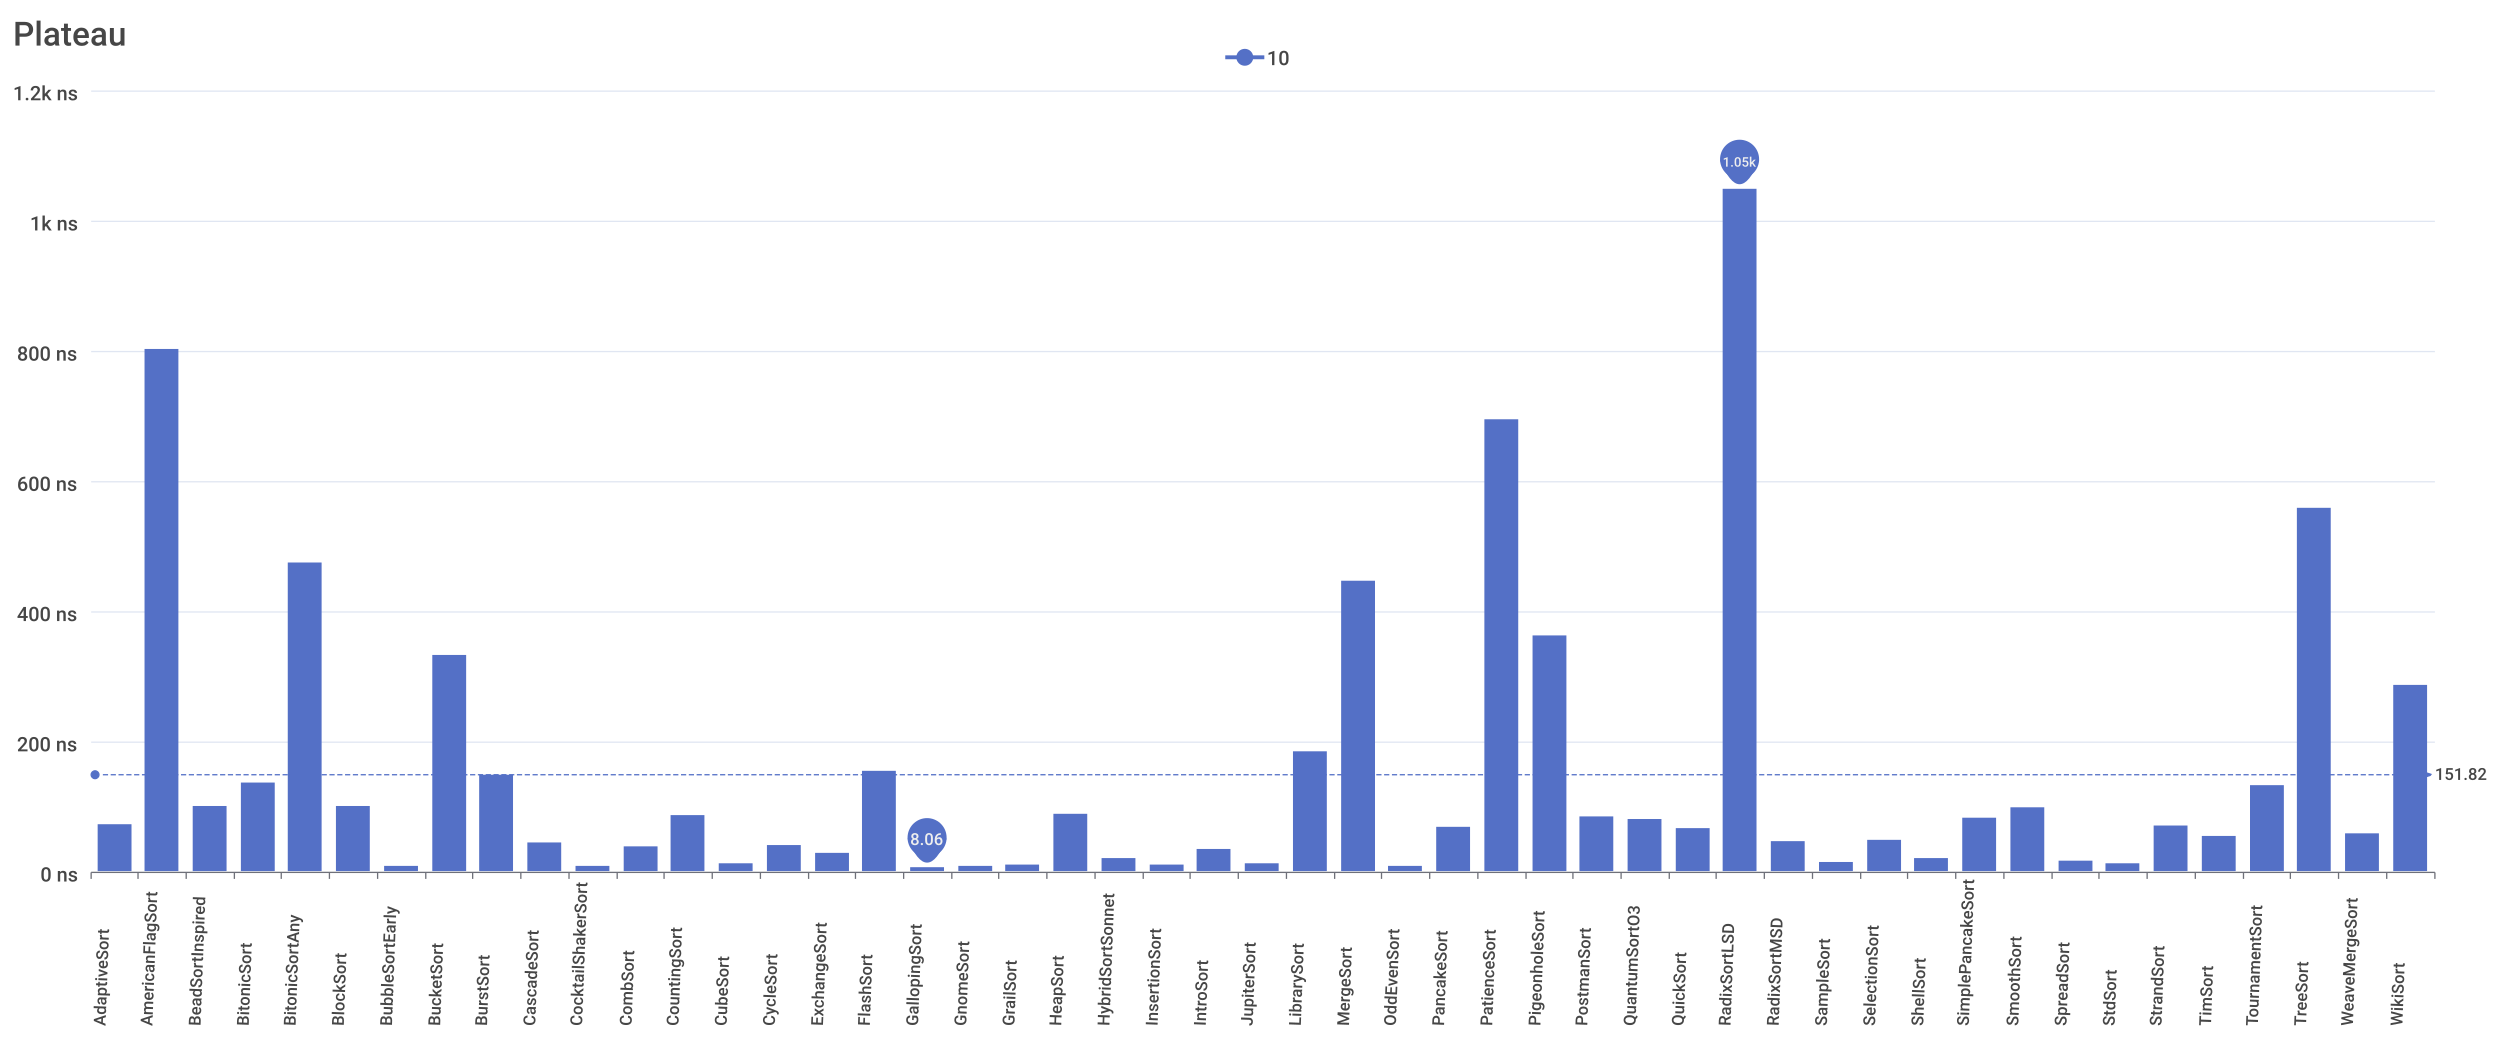
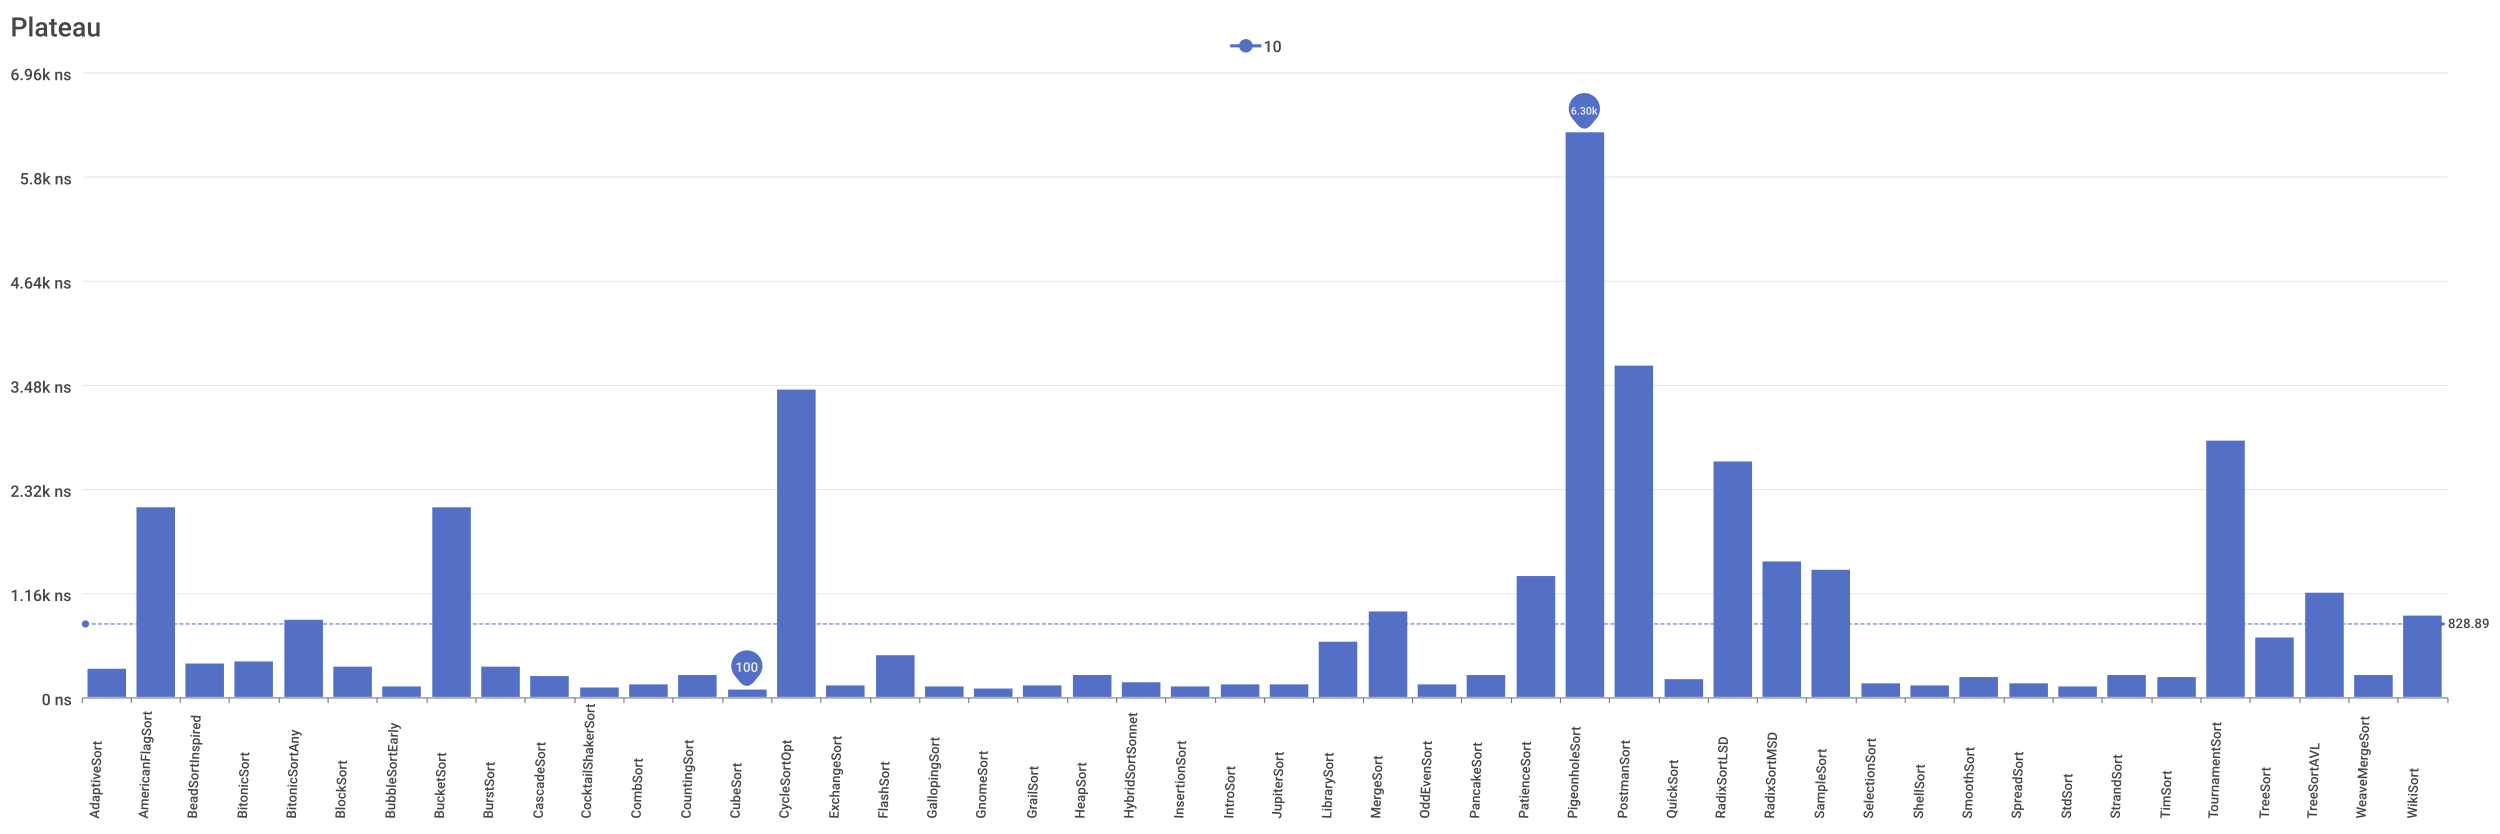
- <svg xmlns="http://www.w3.org/2000/svg" width="1920" height="800">\n<path d="M 0 0 L 1920 0 L 1920 800 L 0 800 L 0 0" style="stroke-width:0;stroke:none;fill:rgba(255,255,255,1.0)" />
-   <path d="M 941 44 L 971 44" style="stroke-width:3;stroke:rgba(84,112,198,1.0);fill:rgba(84,112,198,1.0)" />
-   <circle cx="956" cy="44" r="5" style="stroke-width:3;stroke:rgba(84,112,198,1.0);fill:rgba(84,112,198,1.0)" />
+ <svg xmlns="http://www.w3.org/2000/svg" width="2400" height="800">\n<path d="M 0 0 L 2400 0 L 2400 800 L 0 800 L 0 0" style="stroke-width:0;stroke:none;fill:rgba(255,255,255,1.0)" />
+   <path d="M 1181 44 L 1211 44" style="stroke-width:3;stroke:rgba(84,112,198,1.0);fill:rgba(84,112,198,1.0)" />
+   <circle cx="1196" cy="44" r="5" style="stroke-width:3;stroke:rgba(84,112,198,1.0);fill:rgba(84,112,198,1.0)" />
  <path d="" style="stroke-width:3;stroke:rgba(84,112,198,1.0);fill:rgba(84,112,198,1.0)" />
-   <text x="973" y="50" style="stroke-width:0;stroke:none;fill:rgba(70,70,70,1.0);font-size:15.3px;font-family:'Roboto Medium',sans-serif">10</text>
+   <text x="1213" y="50" style="stroke-width:0;stroke:none;fill:rgba(70,70,70,1.0);font-size:15.3px;font-family:'Roboto Medium',sans-serif">10</text>
  <text x="10" y="35" style="stroke-width:0;stroke:none;fill:rgba(70,70,70,1.0);font-size:25.6px;font-family:'Roboto Medium',sans-serif">Plateau</text>
-   <text x="10" y="77" style="stroke-width:0;stroke:none;fill:rgba(70,70,70,1.0);font-size:15.3px;font-family:'Roboto Medium',sans-serif">1.2k ns</text>
-   <text x="23" y="177" style="stroke-width:0;stroke:none;fill:rgba(70,70,70,1.0);font-size:15.3px;font-family:'Roboto Medium',sans-serif">1k ns</text>
-   <text x="13" y="277" style="stroke-width:0;stroke:none;fill:rgba(70,70,70,1.0);font-size:15.3px;font-family:'Roboto Medium',sans-serif">800 ns</text>
-   <text x="13" y="377" style="stroke-width:0;stroke:none;fill:rgba(70,70,70,1.0);font-size:15.3px;font-family:'Roboto Medium',sans-serif">600 ns</text>
-   <text x="13" y="477" style="stroke-width:0;stroke:none;fill:rgba(70,70,70,1.0);font-size:15.3px;font-family:'Roboto Medium',sans-serif">400 ns</text>
-   <text x="13" y="577" style="stroke-width:0;stroke:none;fill:rgba(70,70,70,1.0);font-size:15.3px;font-family:'Roboto Medium',sans-serif">200 ns</text>
-   <text x="31" y="677" style="stroke-width:0;stroke:none;fill:rgba(70,70,70,1.0);font-size:15.3px;font-family:'Roboto Medium',sans-serif">0 ns</text>
-   <path d="M 70 70 L 1870 70" style="stroke-width:1;stroke:rgba(224,230,242,1.0);fill:none" />
-   <path d="M 70 170 L 1870 170" style="stroke-width:1;stroke:rgba(224,230,242,1.0);fill:none" />
-   <path d="M 70 270 L 1870 270" style="stroke-width:1;stroke:rgba(224,230,242,1.0);fill:none" />
-   <path d="M 70 370 L 1870 370" style="stroke-width:1;stroke:rgba(224,230,242,1.0);fill:none" />
-   <path d="M 70 470 L 1870 470" style="stroke-width:1;stroke:rgba(224,230,242,1.0);fill:none" />
-   <path d="M 70 570 L 1870 570" style="stroke-width:1;stroke:rgba(224,230,242,1.0);fill:none" />
-   <path d="M 70 675 L 70 670" style="stroke-width:1;stroke:rgba(110,112,121,1.0);fill:none" />
-   <path d="M 106 675 L 106 670" style="stroke-width:1;stroke:rgba(110,112,121,1.0);fill:none" />
-   <path d="M 143 675 L 143 670" style="stroke-width:1;stroke:rgba(110,112,121,1.0);fill:none" />
-   <path d="M 180 675 L 180 670" style="stroke-width:1;stroke:rgba(110,112,121,1.0);fill:none" />
-   <path d="M 216 675 L 216 670" style="stroke-width:1;stroke:rgba(110,112,121,1.0);fill:none" />
-   <path d="M 253 675 L 253 670" style="stroke-width:1;stroke:rgba(110,112,121,1.0);fill:none" />
-   <path d="M 290 675 L 290 670" style="stroke-width:1;stroke:rgba(110,112,121,1.0);fill:none" />
-   <path d="M 327 675 L 327 670" style="stroke-width:1;stroke:rgba(110,112,121,1.0);fill:none" />
-   <path d="M 363 675 L 363 670" style="stroke-width:1;stroke:rgba(110,112,121,1.0);fill:none" />
-   <path d="M 400 675 L 400 670" style="stroke-width:1;stroke:rgba(110,112,121,1.0);fill:none" />
-   <path d="M 437 675 L 437 670" style="stroke-width:1;stroke:rgba(110,112,121,1.0);fill:none" />
-   <path d="M 474 675 L 474 670" style="stroke-width:1;stroke:rgba(110,112,121,1.0);fill:none" />
-   <path d="M 510 675 L 510 670" style="stroke-width:1;stroke:rgba(110,112,121,1.0);fill:none" />
-   <path d="M 547 675 L 547 670" style="stroke-width:1;stroke:rgba(110,112,121,1.0);fill:none" />
-   <path d="M 584 675 L 584 670" style="stroke-width:1;stroke:rgba(110,112,121,1.0);fill:none" />
-   <path d="M 621 675 L 621 670" style="stroke-width:1;stroke:rgba(110,112,121,1.0);fill:none" />
-   <path d="M 657 675 L 657 670" style="stroke-width:1;stroke:rgba(110,112,121,1.0);fill:none" />
+   <text x="10" y="77" style="stroke-width:0;stroke:none;fill:rgba(70,70,70,1.0);font-size:15.3px;font-family:'Roboto Medium',sans-serif">6.96k ns</text>
+   <text x="19" y="177" style="stroke-width:0;stroke:none;fill:rgba(70,70,70,1.0);font-size:15.3px;font-family:'Roboto Medium',sans-serif">5.8k ns</text>
+   <text x="10" y="277" style="stroke-width:0;stroke:none;fill:rgba(70,70,70,1.0);font-size:15.3px;font-family:'Roboto Medium',sans-serif">4.64k ns</text>
+   <text x="10" y="377" style="stroke-width:0;stroke:none;fill:rgba(70,70,70,1.0);font-size:15.3px;font-family:'Roboto Medium',sans-serif">3.48k ns</text>
+   <text x="10" y="477" style="stroke-width:0;stroke:none;fill:rgba(70,70,70,1.0);font-size:15.3px;font-family:'Roboto Medium',sans-serif">2.32k ns</text>
+   <text x="10" y="577" style="stroke-width:0;stroke:none;fill:rgba(70,70,70,1.0);font-size:15.3px;font-family:'Roboto Medium',sans-serif">1.16k ns</text>
+   <text x="40" y="677" style="stroke-width:0;stroke:none;fill:rgba(70,70,70,1.0);font-size:15.3px;font-family:'Roboto Medium',sans-serif">0 ns</text>
+   <path d="M 79 70 L 2350 70" style="stroke-width:1;stroke:rgba(224,230,242,1.0);fill:none" />
+   <path d="M 79 170 L 2350 170" style="stroke-width:1;stroke:rgba(224,230,242,1.0);fill:none" />
+   <path d="M 79 270 L 2350 270" style="stroke-width:1;stroke:rgba(224,230,242,1.0);fill:none" />
+   <path d="M 79 370 L 2350 370" style="stroke-width:1;stroke:rgba(224,230,242,1.0);fill:none" />
+   <path d="M 79 470 L 2350 470" style="stroke-width:1;stroke:rgba(224,230,242,1.0);fill:none" />
+   <path d="M 79 570 L 2350 570" style="stroke-width:1;stroke:rgba(224,230,242,1.0);fill:none" />
+   <path d="M 79 675 L 79 670" style="stroke-width:1;stroke:rgba(110,112,121,1.0);fill:none" />
+   <path d="M 126 675 L 126 670" style="stroke-width:1;stroke:rgba(110,112,121,1.0);fill:none" />
+   <path d="M 173 675 L 173 670" style="stroke-width:1;stroke:rgba(110,112,121,1.0);fill:none" />
+   <path d="M 220 675 L 220 670" style="stroke-width:1;stroke:rgba(110,112,121,1.0);fill:none" />
+   <path d="M 268 675 L 268 670" style="stroke-width:1;stroke:rgba(110,112,121,1.0);fill:none" />
+   <path d="M 315 675 L 315 670" style="stroke-width:1;stroke:rgba(110,112,121,1.0);fill:none" />
+   <path d="M 362 675 L 362 670" style="stroke-width:1;stroke:rgba(110,112,121,1.0);fill:none" />
+   <path d="M 410 675 L 410 670" style="stroke-width:1;stroke:rgba(110,112,121,1.0);fill:none" />
+   <path d="M 457 675 L 457 670" style="stroke-width:1;stroke:rgba(110,112,121,1.0);fill:none" />
+   <path d="M 504 675 L 504 670" style="stroke-width:1;stroke:rgba(110,112,121,1.0);fill:none" />
+   <path d="M 552 675 L 552 670" style="stroke-width:1;stroke:rgba(110,112,121,1.0);fill:none" />
+   <path d="M 599 675 L 599 670" style="stroke-width:1;stroke:rgba(110,112,121,1.0);fill:none" />
+   <path d="M 646 675 L 646 670" style="stroke-width:1;stroke:rgba(110,112,121,1.0);fill:none" />
  <path d="M 694 675 L 694 670" style="stroke-width:1;stroke:rgba(110,112,121,1.0);fill:none" />
-   <path d="M 731 675 L 731 670" style="stroke-width:1;stroke:rgba(110,112,121,1.0);fill:none" />
-   <path d="M 767 675 L 767 670" style="stroke-width:1;stroke:rgba(110,112,121,1.0);fill:none" />
-   <path d="M 804 675 L 804 670" style="stroke-width:1;stroke:rgba(110,112,121,1.0);fill:none" />
-   <path d="M 841 675 L 841 670" style="stroke-width:1;stroke:rgba(110,112,121,1.0);fill:none" />
-   <path d="M 878 675 L 878 670" style="stroke-width:1;stroke:rgba(110,112,121,1.0);fill:none" />
-   <path d="M 914 675 L 914 670" style="stroke-width:1;stroke:rgba(110,112,121,1.0);fill:none" />
-   <path d="M 951 675 L 951 670" style="stroke-width:1;stroke:rgba(110,112,121,1.0);fill:none" />
-   <path d="M 988 675 L 988 670" style="stroke-width:1;stroke:rgba(110,112,121,1.0);fill:none" />
+   <path d="M 741 675 L 741 670" style="stroke-width:1;stroke:rgba(110,112,121,1.0);fill:none" />
+   <path d="M 788 675 L 788 670" style="stroke-width:1;stroke:rgba(110,112,121,1.0);fill:none" />
+   <path d="M 836 675 L 836 670" style="stroke-width:1;stroke:rgba(110,112,121,1.0);fill:none" />
+   <path d="M 883 675 L 883 670" style="stroke-width:1;stroke:rgba(110,112,121,1.0);fill:none" />
+   <path d="M 930 675 L 930 670" style="stroke-width:1;stroke:rgba(110,112,121,1.0);fill:none" />
+   <path d="M 977 675 L 977 670" style="stroke-width:1;stroke:rgba(110,112,121,1.0);fill:none" />
  <path d="M 1025 675 L 1025 670" style="stroke-width:1;stroke:rgba(110,112,121,1.0);fill:none" />
-   <path d="M 1061 675 L 1061 670" style="stroke-width:1;stroke:rgba(110,112,121,1.0);fill:none" />
-   <path d="M 1098 675 L 1098 670" style="stroke-width:1;stroke:rgba(110,112,121,1.0);fill:none" />
-   <path d="M 1135 675 L 1135 670" style="stroke-width:1;stroke:rgba(110,112,121,1.0);fill:none" />
-   <path d="M 1172 675 L 1172 670" style="stroke-width:1;stroke:rgba(110,112,121,1.0);fill:none" />
-   <path d="M 1208 675 L 1208 670" style="stroke-width:1;stroke:rgba(110,112,121,1.0);fill:none" />
-   <path d="M 1245 675 L 1245 670" style="stroke-width:1;stroke:rgba(110,112,121,1.0);fill:none" />
-   <path d="M 1282 675 L 1282 670" style="stroke-width:1;stroke:rgba(110,112,121,1.0);fill:none" />
-   <path d="M 1318 675 L 1318 670" style="stroke-width:1;stroke:rgba(110,112,121,1.0);fill:none" />
-   <path d="M 1355 675 L 1355 670" style="stroke-width:1;stroke:rgba(110,112,121,1.0);fill:none" />
-   <path d="M 1392 675 L 1392 670" style="stroke-width:1;stroke:rgba(110,112,121,1.0);fill:none" />
-   <path d="M 1429 675 L 1429 670" style="stroke-width:1;stroke:rgba(110,112,121,1.0);fill:none" />
-   <path d="M 1465 675 L 1465 670" style="stroke-width:1;stroke:rgba(110,112,121,1.0);fill:none" />
-   <path d="M 1502 675 L 1502 670" style="stroke-width:1;stroke:rgba(110,112,121,1.0);fill:none" />
-   <path d="M 1539 675 L 1539 670" style="stroke-width:1;stroke:rgba(110,112,121,1.0);fill:none" />
-   <path d="M 1576 675 L 1576 670" style="stroke-width:1;stroke:rgba(110,112,121,1.0);fill:none" />
-   <path d="M 1612 675 L 1612 670" style="stroke-width:1;stroke:rgba(110,112,121,1.0);fill:none" />
-   <path d="M 1649 675 L 1649 670" style="stroke-width:1;stroke:rgba(110,112,121,1.0);fill:none" />
-   <path d="M 1686 675 L 1686 670" style="stroke-width:1;stroke:rgba(110,112,121,1.0);fill:none" />
-   <path d="M 1723 675 L 1723 670" style="stroke-width:1;stroke:rgba(110,112,121,1.0);fill:none" />
-   <path d="M 1759 675 L 1759 670" style="stroke-width:1;stroke:rgba(110,112,121,1.0);fill:none" />
-   <path d="M 1796 675 L 1796 670" style="stroke-width:1;stroke:rgba(110,112,121,1.0);fill:none" />
-   <path d="M 1833 675 L 1833 670" style="stroke-width:1;stroke:rgba(110,112,121,1.0);fill:none" />
-   <path d="M 1870 675 L 1870 670" style="stroke-width:1;stroke:rgba(110,112,121,1.0);fill:none" />
-   <path d="M 70 670 L 1870 670" style="stroke-width:1;stroke:rgba(110,112,121,1.0);fill:none" />
-   <text x="81" y="788" style="stroke-width:0;stroke:none;fill:rgba(70,70,70,1.0);font-size:12.8px;font-family:'Roboto Medium',sans-serif" transform="rotate(272.15,81,788)">AdaptiveSort</text>
-   <text x="117" y="788" style="stroke-width:0;stroke:none;fill:rgba(70,70,70,1.0);font-size:12.8px;font-family:'Roboto Medium',sans-serif" transform="rotate(272.15,117,788)">AmericanFlagSort</text>
-   <text x="154" y="788" style="stroke-width:0;stroke:none;fill:rgba(70,70,70,1.0);font-size:12.8px;font-family:'Roboto Medium',sans-serif" transform="rotate(272.15,154,788)">BeadSortInspired</text>
-   <text x="191" y="788" style="stroke-width:0;stroke:none;fill:rgba(70,70,70,1.0);font-size:12.8px;font-family:'Roboto Medium',sans-serif" transform="rotate(272.15,191,788)">BitonicSort</text>
-   <text x="227" y="788" style="stroke-width:0;stroke:none;fill:rgba(70,70,70,1.0);font-size:12.8px;font-family:'Roboto Medium',sans-serif" transform="rotate(272.15,227,788)">BitonicSortAny</text>
-   <text x="264" y="788" style="stroke-width:0;stroke:none;fill:rgba(70,70,70,1.0);font-size:12.8px;font-family:'Roboto Medium',sans-serif" transform="rotate(272.15,264,788)">BlockSort</text>
-   <text x="301" y="788" style="stroke-width:0;stroke:none;fill:rgba(70,70,70,1.0);font-size:12.8px;font-family:'Roboto Medium',sans-serif" transform="rotate(272.15,301,788)">BubbleSortEarly</text>
-   <text x="338" y="788" style="stroke-width:0;stroke:none;fill:rgba(70,70,70,1.0);font-size:12.8px;font-family:'Roboto Medium',sans-serif" transform="rotate(272.15,338,788)">BucketSort</text>
-   <text x="374" y="788" style="stroke-width:0;stroke:none;fill:rgba(70,70,70,1.0);font-size:12.8px;font-family:'Roboto Medium',sans-serif" transform="rotate(272.15,374,788)">BurstSort</text>
-   <text x="411" y="788" style="stroke-width:0;stroke:none;fill:rgba(70,70,70,1.0);font-size:12.8px;font-family:'Roboto Medium',sans-serif" transform="rotate(272.15,411,788)">CascadeSort</text>
-   <text x="447" y="788" style="stroke-width:0;stroke:none;fill:rgba(70,70,70,1.0);font-size:12.8px;font-family:'Roboto Medium',sans-serif" transform="rotate(272.15,447,788)">CocktailShakerSort</text>
-   <text x="485" y="788" style="stroke-width:0;stroke:none;fill:rgba(70,70,70,1.0);font-size:12.8px;font-family:'Roboto Medium',sans-serif" transform="rotate(272.15,485,788)">CombSort</text>
-   <text x="521" y="788" style="stroke-width:0;stroke:none;fill:rgba(70,70,70,1.0);font-size:12.8px;font-family:'Roboto Medium',sans-serif" transform="rotate(272.15,521,788)">CountingSort</text>
-   <text x="558" y="788" style="stroke-width:0;stroke:none;fill:rgba(70,70,70,1.0);font-size:12.8px;font-family:'Roboto Medium',sans-serif" transform="rotate(272.15,558,788)">CubeSort</text>
-   <text x="595" y="788" style="stroke-width:0;stroke:none;fill:rgba(70,70,70,1.0);font-size:12.8px;font-family:'Roboto Medium',sans-serif" transform="rotate(272.15,595,788)">CycleSort</text>
-   <text x="632" y="788" style="stroke-width:0;stroke:none;fill:rgba(70,70,70,1.0);font-size:12.8px;font-family:'Roboto Medium',sans-serif" transform="rotate(272.15,632,788)">ExchangeSort</text>
-   <text x="668" y="788" style="stroke-width:0;stroke:none;fill:rgba(70,70,70,1.0);font-size:12.8px;font-family:'Roboto Medium',sans-serif" transform="rotate(272.15,668,788)">FlashSort</text>
-   <text x="705" y="788" style="stroke-width:0;stroke:none;fill:rgba(70,70,70,1.0);font-size:12.8px;font-family:'Roboto Medium',sans-serif" transform="rotate(272.15,705,788)">GallopingSort</text>
-   <text x="742" y="788" style="stroke-width:0;stroke:none;fill:rgba(70,70,70,1.0);font-size:12.8px;font-family:'Roboto Medium',sans-serif" transform="rotate(272.15,742,788)">GnomeSort</text>
-   <text x="779" y="788" style="stroke-width:0;stroke:none;fill:rgba(70,70,70,1.0);font-size:12.8px;font-family:'Roboto Medium',sans-serif" transform="rotate(272.15,779,788)">GrailSort</text>
-   <text x="815" y="788" style="stroke-width:0;stroke:none;fill:rgba(70,70,70,1.0);font-size:12.8px;font-family:'Roboto Medium',sans-serif" transform="rotate(272.15,815,788)">HeapSort</text>
-   <text x="852" y="788" style="stroke-width:0;stroke:none;fill:rgba(70,70,70,1.0);font-size:12.8px;font-family:'Roboto Medium',sans-serif" transform="rotate(272.15,852,788)">HybridSortSonnet</text>
-   <text x="889" y="788" style="stroke-width:0;stroke:none;fill:rgba(70,70,70,1.0);font-size:12.8px;font-family:'Roboto Medium',sans-serif" transform="rotate(272.15,889,788)">InsertionSort</text>
-   <text x="926" y="788" style="stroke-width:0;stroke:none;fill:rgba(70,70,70,1.0);font-size:12.8px;font-family:'Roboto Medium',sans-serif" transform="rotate(272.15,926,788)">IntroSort</text>
-   <text x="962" y="788" style="stroke-width:0;stroke:none;fill:rgba(70,70,70,1.0);font-size:12.8px;font-family:'Roboto Medium',sans-serif" transform="rotate(272.15,962,788)">JupiterSort</text>
-   <text x="999" y="788" style="stroke-width:0;stroke:none;fill:rgba(70,70,70,1.0);font-size:12.8px;font-family:'Roboto Medium',sans-serif" transform="rotate(272.15,999,788)">LibrarySort</text>
-   <text x="1036" y="788" style="stroke-width:0;stroke:none;fill:rgba(70,70,70,1.0);font-size:12.8px;font-family:'Roboto Medium',sans-serif" transform="rotate(272.15,1036,788)">MergeSort</text>
-   <text x="1072" y="788" style="stroke-width:0;stroke:none;fill:rgba(70,70,70,1.0);font-size:12.8px;font-family:'Roboto Medium',sans-serif" transform="rotate(272.15,1072,788)">OddEvenSort</text>
-   <text x="1109" y="788" style="stroke-width:0;stroke:none;fill:rgba(70,70,70,1.0);font-size:12.8px;font-family:'Roboto Medium',sans-serif" transform="rotate(272.15,1109,788)">PancakeSort</text>
-   <text x="1146" y="788" style="stroke-width:0;stroke:none;fill:rgba(70,70,70,1.0);font-size:12.8px;font-family:'Roboto Medium',sans-serif" transform="rotate(272.15,1146,788)">PatienceSort</text>
-   <text x="1183" y="788" style="stroke-width:0;stroke:none;fill:rgba(70,70,70,1.0);font-size:12.8px;font-family:'Roboto Medium',sans-serif" transform="rotate(272.15,1183,788)">PigeonholeSort</text>
-   <text x="1219" y="788" style="stroke-width:0;stroke:none;fill:rgba(70,70,70,1.0);font-size:12.8px;font-family:'Roboto Medium',sans-serif" transform="rotate(272.15,1219,788)">PostmanSort</text>
-   <text x="1256" y="788" style="stroke-width:0;stroke:none;fill:rgba(70,70,70,1.0);font-size:12.8px;font-family:'Roboto Medium',sans-serif" transform="rotate(272.15,1256,788)">QuantumSortO3</text>
-   <text x="1293" y="788" style="stroke-width:0;stroke:none;fill:rgba(70,70,70,1.0);font-size:12.8px;font-family:'Roboto Medium',sans-serif" transform="rotate(272.15,1293,788)">QuickSort</text>
-   <text x="1329" y="788" style="stroke-width:0;stroke:none;fill:rgba(70,70,70,1.0);font-size:12.8px;font-family:'Roboto Medium',sans-serif" transform="rotate(272.15,1329,788)">RadixSortLSD</text>
-   <text x="1366" y="788" style="stroke-width:0;stroke:none;fill:rgba(70,70,70,1.0);font-size:12.8px;font-family:'Roboto Medium',sans-serif" transform="rotate(272.15,1366,788)">RadixSortMSD</text>
-   <text x="1403" y="788" style="stroke-width:0;stroke:none;fill:rgba(70,70,70,1.0);font-size:12.8px;font-family:'Roboto Medium',sans-serif" transform="rotate(272.15,1403,788)">SampleSort</text>
-   <text x="1440" y="788" style="stroke-width:0;stroke:none;fill:rgba(70,70,70,1.0);font-size:12.8px;font-family:'Roboto Medium',sans-serif" transform="rotate(272.15,1440,788)">SelectionSort</text>
-   <text x="1477" y="788" style="stroke-width:0;stroke:none;fill:rgba(70,70,70,1.0);font-size:12.8px;font-family:'Roboto Medium',sans-serif" transform="rotate(272.15,1477,788)">ShellSort</text>
-   <text x="1512" y="788" style="stroke-width:0;stroke:none;fill:rgba(70,70,70,1.0);font-size:12.8px;font-family:'Roboto Medium',sans-serif" transform="rotate(272.15,1512,788)">SimplePancakeSort</text>
-   <text x="1550" y="788" style="stroke-width:0;stroke:none;fill:rgba(70,70,70,1.0);font-size:12.8px;font-family:'Roboto Medium',sans-serif" transform="rotate(272.15,1550,788)">SmoothSort</text>
-   <text x="1587" y="788" style="stroke-width:0;stroke:none;fill:rgba(70,70,70,1.0);font-size:12.8px;font-family:'Roboto Medium',sans-serif" transform="rotate(272.15,1587,788)">SpreadSort</text>
-   <text x="1624" y="788" style="stroke-width:0;stroke:none;fill:rgba(70,70,70,1.0);font-size:12.8px;font-family:'Roboto Medium',sans-serif" transform="rotate(272.15,1624,788)">StdSort</text>
-   <text x="1660" y="788" style="stroke-width:0;stroke:none;fill:rgba(70,70,70,1.0);font-size:12.8px;font-family:'Roboto Medium',sans-serif" transform="rotate(272.15,1660,788)">StrandSort</text>
-   <text x="1698" y="788" style="stroke-width:0;stroke:none;fill:rgba(70,70,70,1.0);font-size:12.8px;font-family:'Roboto Medium',sans-serif" transform="rotate(272.15,1698,788)">TimSort</text>
-   <text x="1734" y="788" style="stroke-width:0;stroke:none;fill:rgba(70,70,70,1.0);font-size:12.8px;font-family:'Roboto Medium',sans-serif" transform="rotate(272.15,1734,788)">TournamentSort</text>
-   <text x="1771" y="788" style="stroke-width:0;stroke:none;fill:rgba(70,70,70,1.0);font-size:12.8px;font-family:'Roboto Medium',sans-serif" transform="rotate(272.15,1771,788)">TreeSort</text>
-   <text x="1807" y="788" style="stroke-width:0;stroke:none;fill:rgba(70,70,70,1.0);font-size:12.8px;font-family:'Roboto Medium',sans-serif" transform="rotate(272.15,1807,788)">WeaveMergeSort</text>
-   <text x="1845" y="788" style="stroke-width:0;stroke:none;fill:rgba(70,70,70,1.0);font-size:12.8px;font-family:'Roboto Medium',sans-serif" transform="rotate(272.15,1845,788)">WikiSort</text>
-   <path d="M 75 633 L 101 633 L 101 669 L 75 669 L 75 633" style="stroke-width:0;stroke:none;fill:rgba(84,112,198,1.0)" />
-   <path d="M 111 268 L 137 268 L 137 669 L 111 669 L 111 268" style="stroke-width:0;stroke:none;fill:rgba(84,112,198,1.0)" />
-   <path d="M 148 619 L 174 619 L 174 669 L 148 669 L 148 619" style="stroke-width:0;stroke:none;fill:rgba(84,112,198,1.0)" />
-   <path d="M 185 601 L 211 601 L 211 669 L 185 669 L 185 601" style="stroke-width:0;stroke:none;fill:rgba(84,112,198,1.0)" />
-   <path d="M 221 432 L 247 432 L 247 669 L 221 669 L 221 432" style="stroke-width:0;stroke:none;fill:rgba(84,112,198,1.0)" />
-   <path d="M 258 619 L 284 619 L 284 669 L 258 669 L 258 619" style="stroke-width:0;stroke:none;fill:rgba(84,112,198,1.0)" />
-   <path d="M 295 665 L 321 665 L 321 669 L 295 669 L 295 665" style="stroke-width:0;stroke:none;fill:rgba(84,112,198,1.0)" />
-   <path d="M 332 503 L 358 503 L 358 669 L 332 669 L 332 503" style="stroke-width:0;stroke:none;fill:rgba(84,112,198,1.0)" />
-   <path d="M 368 595 L 394 595 L 394 669 L 368 669 L 368 595" style="stroke-width:0;stroke:none;fill:rgba(84,112,198,1.0)" />
-   <path d="M 405 647 L 431 647 L 431 669 L 405 669 L 405 647" style="stroke-width:0;stroke:none;fill:rgba(84,112,198,1.0)" />
-   <path d="M 442 665 L 468 665 L 468 669 L 442 669 L 442 665" style="stroke-width:0;stroke:none;fill:rgba(84,112,198,1.0)" />
-   <path d="M 479 650 L 505 650 L 505 669 L 479 669 L 479 650" style="stroke-width:0;stroke:none;fill:rgba(84,112,198,1.0)" />
-   <path d="M 515 626 L 541 626 L 541 669 L 515 669 L 515 626" style="stroke-width:0;stroke:none;fill:rgba(84,112,198,1.0)" />
-   <path d="M 552 663 L 578 663 L 578 669 L 552 669 L 552 663" style="stroke-width:0;stroke:none;fill:rgba(84,112,198,1.0)" />
-   <path d="M 589 649 L 615 649 L 615 669 L 589 669 L 589 649" style="stroke-width:0;stroke:none;fill:rgba(84,112,198,1.0)" />
-   <path d="M 626 655 L 652 655 L 652 669 L 626 669 L 626 655" style="stroke-width:0;stroke:none;fill:rgba(84,112,198,1.0)" />
-   <path d="M 662 592 L 688 592 L 688 669 L 662 669 L 662 592" style="stroke-width:0;stroke:none;fill:rgba(84,112,198,1.0)" />
-   <path d="M 699 666 L 725 666 L 725 669 L 699 669 L 699 666" style="stroke-width:0;stroke:none;fill:rgba(84,112,198,1.0)" />
-   <path d="M 736 665 L 762 665 L 762 669 L 736 669 L 736 665" style="stroke-width:0;stroke:none;fill:rgba(84,112,198,1.0)" />
-   <path d="M 772 664 L 798 664 L 798 669 L 772 669 L 772 664" style="stroke-width:0;stroke:none;fill:rgba(84,112,198,1.0)" />
-   <path d="M 809 625 L 835 625 L 835 669 L 809 669 L 809 625" style="stroke-width:0;stroke:none;fill:rgba(84,112,198,1.0)" />
-   <path d="M 846 659 L 872 659 L 872 669 L 846 669 L 846 659" style="stroke-width:0;stroke:none;fill:rgba(84,112,198,1.0)" />
-   <path d="M 883 664 L 909 664 L 909 669 L 883 669 L 883 664" style="stroke-width:0;stroke:none;fill:rgba(84,112,198,1.0)" />
-   <path d="M 919 652 L 945 652 L 945 669 L 919 669 L 919 652" style="stroke-width:0;stroke:none;fill:rgba(84,112,198,1.0)" />
-   <path d="M 956 663 L 982 663 L 982 669 L 956 669 L 956 663" style="stroke-width:0;stroke:none;fill:rgba(84,112,198,1.0)" />
-   <path d="M 993 577 L 1019 577 L 1019 669 L 993 669 L 993 577" style="stroke-width:0;stroke:none;fill:rgba(84,112,198,1.0)" />
-   <path d="M 1030 446 L 1056 446 L 1056 669 L 1030 669 L 1030 446" style="stroke-width:0;stroke:none;fill:rgba(84,112,198,1.0)" />
-   <path d="M 1066 665 L 1092 665 L 1092 669 L 1066 669 L 1066 665" style="stroke-width:0;stroke:none;fill:rgba(84,112,198,1.0)" />
-   <path d="M 1103 635 L 1129 635 L 1129 669 L 1103 669 L 1103 635" style="stroke-width:0;stroke:none;fill:rgba(84,112,198,1.0)" />
-   <path d="M 1140 322 L 1166 322 L 1166 669 L 1140 669 L 1140 322" style="stroke-width:0;stroke:none;fill:rgba(84,112,198,1.0)" />
-   <path d="M 1177 488 L 1203 488 L 1203 669 L 1177 669 L 1177 488" style="stroke-width:0;stroke:none;fill:rgba(84,112,198,1.0)" />
-   <path d="M 1213 627 L 1239 627 L 1239 669 L 1213 669 L 1213 627" style="stroke-width:0;stroke:none;fill:rgba(84,112,198,1.0)" />
-   <path d="M 1250 629 L 1276 629 L 1276 669 L 1250 669 L 1250 629" style="stroke-width:0;stroke:none;fill:rgba(84,112,198,1.0)" />
-   <path d="M 1287 636 L 1313 636 L 1313 669 L 1287 669 L 1287 636" style="stroke-width:0;stroke:none;fill:rgba(84,112,198,1.0)" />
-   <path d="M 1323 145 L 1349 145 L 1349 669 L 1323 669 L 1323 145" style="stroke-width:0;stroke:none;fill:rgba(84,112,198,1.0)" />
-   <path d="M 1360 646 L 1386 646 L 1386 669 L 1360 669 L 1360 646" style="stroke-width:0;stroke:none;fill:rgba(84,112,198,1.0)" />
-   <path d="M 1397 662 L 1423 662 L 1423 669 L 1397 669 L 1397 662" style="stroke-width:0;stroke:none;fill:rgba(84,112,198,1.0)" />
-   <path d="M 1434 645 L 1460 645 L 1460 669 L 1434 669 L 1434 645" style="stroke-width:0;stroke:none;fill:rgba(84,112,198,1.0)" />
-   <path d="M 1470 659 L 1496 659 L 1496 669 L 1470 669 L 1470 659" style="stroke-width:0;stroke:none;fill:rgba(84,112,198,1.0)" />
-   <path d="M 1507 628 L 1533 628 L 1533 669 L 1507 669 L 1507 628" style="stroke-width:0;stroke:none;fill:rgba(84,112,198,1.0)" />
-   <path d="M 1544 620 L 1570 620 L 1570 669 L 1544 669 L 1544 620" style="stroke-width:0;stroke:none;fill:rgba(84,112,198,1.0)" />
-   <path d="M 1581 661 L 1607 661 L 1607 669 L 1581 669 L 1581 661" style="stroke-width:0;stroke:none;fill:rgba(84,112,198,1.0)" />
-   <path d="M 1617 663 L 1643 663 L 1643 669 L 1617 669 L 1617 663" style="stroke-width:0;stroke:none;fill:rgba(84,112,198,1.0)" />
-   <path d="M 1654 634 L 1680 634 L 1680 669 L 1654 669 L 1654 634" style="stroke-width:0;stroke:none;fill:rgba(84,112,198,1.0)" />
-   <path d="M 1691 642 L 1717 642 L 1717 669 L 1691 669 L 1691 642" style="stroke-width:0;stroke:none;fill:rgba(84,112,198,1.0)" />
-   <path d="M 1728 603 L 1754 603 L 1754 669 L 1728 669 L 1728 603" style="stroke-width:0;stroke:none;fill:rgba(84,112,198,1.0)" />
-   <path d="M 1764 390 L 1790 390 L 1790 669 L 1764 669 L 1764 390" style="stroke-width:0;stroke:none;fill:rgba(84,112,198,1.0)" />
-   <path d="M 1801 640 L 1827 640 L 1827 669 L 1801 669 L 1801 640" style="stroke-width:0;stroke:none;fill:rgba(84,112,198,1.0)" />
-   <path d="M 1838 526 L 1864 526 L 1864 669 L 1838 669 L 1838 526" style="stroke-width:0;stroke:none;fill:rgba(84,112,198,1.0)" />
-   <path d="M 1333 137 A 15 15 330.00 1 1 1339 137 L 1336 123 Z" style="stroke-width:0;stroke:none;fill:rgba(84,112,198,1.0)" />
-   <path d="M 1321 123 Q1336,160 1351,123 Z" style="stroke-width:0;stroke:none;fill:rgba(84,112,198,1.0)" />
-   <text x="1323" y="128" style="stroke-width:0;stroke:none;fill:rgba(238,238,238,1.0);font-size:10.2px;font-family:'Roboto Medium',sans-serif">1.05k</text>
-   <path d="M 709 658 A 15 15 330.00 1 1 715 658 L 712 644 Z" style="stroke-width:0;stroke:none;fill:rgba(84,112,198,1.0)" />
-   <path d="M 697 644 Q712,681 727,644 Z" style="stroke-width:0;stroke:none;fill:rgba(84,112,198,1.0)" />
-   <text x="699" y="649" style="stroke-width:0;stroke:none;fill:rgba(238,238,238,1.0);font-size:12.8px;font-family:'Roboto Medium',sans-serif">8.06</text>
-   <circle cx="73" cy="595" r="3" style="stroke-width:1;stroke:rgba(84,112,198,1.0);fill:rgba(84,112,198,1.0)" />
+   <path d="M 1072 675 L 1072 670" style="stroke-width:1;stroke:rgba(110,112,121,1.0);fill:none" />
+   <path d="M 1119 675 L 1119 670" style="stroke-width:1;stroke:rgba(110,112,121,1.0);fill:none" />
+   <path d="M 1167 675 L 1167 670" style="stroke-width:1;stroke:rgba(110,112,121,1.0);fill:none" />
+   <path d="M 1214 675 L 1214 670" style="stroke-width:1;stroke:rgba(110,112,121,1.0);fill:none" />
+   <path d="M 1261 675 L 1261 670" style="stroke-width:1;stroke:rgba(110,112,121,1.0);fill:none" />
+   <path d="M 1309 675 L 1309 670" style="stroke-width:1;stroke:rgba(110,112,121,1.0);fill:none" />
+   <path d="M 1356 675 L 1356 670" style="stroke-width:1;stroke:rgba(110,112,121,1.0);fill:none" />
+   <path d="M 1403 675 L 1403 670" style="stroke-width:1;stroke:rgba(110,112,121,1.0);fill:none" />
+   <path d="M 1451 675 L 1451 670" style="stroke-width:1;stroke:rgba(110,112,121,1.0);fill:none" />
+   <path d="M 1498 675 L 1498 670" style="stroke-width:1;stroke:rgba(110,112,121,1.0);fill:none" />
+   <path d="M 1545 675 L 1545 670" style="stroke-width:1;stroke:rgba(110,112,121,1.0);fill:none" />
+   <path d="M 1593 675 L 1593 670" style="stroke-width:1;stroke:rgba(110,112,121,1.0);fill:none" />
+   <path d="M 1640 675 L 1640 670" style="stroke-width:1;stroke:rgba(110,112,121,1.0);fill:none" />
+   <path d="M 1687 675 L 1687 670" style="stroke-width:1;stroke:rgba(110,112,121,1.0);fill:none" />
+   <path d="M 1734 675 L 1734 670" style="stroke-width:1;stroke:rgba(110,112,121,1.0);fill:none" />
+   <path d="M 1782 675 L 1782 670" style="stroke-width:1;stroke:rgba(110,112,121,1.0);fill:none" />
+   <path d="M 1829 675 L 1829 670" style="stroke-width:1;stroke:rgba(110,112,121,1.0);fill:none" />
+   <path d="M 1876 675 L 1876 670" style="stroke-width:1;stroke:rgba(110,112,121,1.0);fill:none" />
+   <path d="M 1924 675 L 1924 670" style="stroke-width:1;stroke:rgba(110,112,121,1.0);fill:none" />
+   <path d="M 1971 675 L 1971 670" style="stroke-width:1;stroke:rgba(110,112,121,1.0);fill:none" />
+   <path d="M 2018 675 L 2018 670" style="stroke-width:1;stroke:rgba(110,112,121,1.0);fill:none" />
+   <path d="M 2066 675 L 2066 670" style="stroke-width:1;stroke:rgba(110,112,121,1.0);fill:none" />
+   <path d="M 2113 675 L 2113 670" style="stroke-width:1;stroke:rgba(110,112,121,1.0);fill:none" />
+   <path d="M 2160 675 L 2160 670" style="stroke-width:1;stroke:rgba(110,112,121,1.0);fill:none" />
+   <path d="M 2208 675 L 2208 670" style="stroke-width:1;stroke:rgba(110,112,121,1.0);fill:none" />
+   <path d="M 2255 675 L 2255 670" style="stroke-width:1;stroke:rgba(110,112,121,1.0);fill:none" />
+   <path d="M 2302 675 L 2302 670" style="stroke-width:1;stroke:rgba(110,112,121,1.0);fill:none" />
+   <path d="M 2350 675 L 2350 670" style="stroke-width:1;stroke:rgba(110,112,121,1.0);fill:none" />
+   <path d="M 79 670 L 2350 670" style="stroke-width:1;stroke:rgba(110,112,121,1.0);fill:none" />
+   <text x="95" y="786" style="stroke-width:0;stroke:none;fill:rgba(70,70,70,1.0);font-size:12.8px;font-family:'Roboto Medium',sans-serif" transform="rotate(272.15,95,786)">AdaptiveSort</text>
+   <text x="142" y="786" style="stroke-width:0;stroke:none;fill:rgba(70,70,70,1.0);font-size:12.8px;font-family:'Roboto Medium',sans-serif" transform="rotate(272.15,142,786)">AmericanFlagSort</text>
+   <text x="189" y="786" style="stroke-width:0;stroke:none;fill:rgba(70,70,70,1.0);font-size:12.8px;font-family:'Roboto Medium',sans-serif" transform="rotate(272.15,189,786)">BeadSortInspired</text>
+   <text x="237" y="786" style="stroke-width:0;stroke:none;fill:rgba(70,70,70,1.0);font-size:12.8px;font-family:'Roboto Medium',sans-serif" transform="rotate(272.15,237,786)">BitonicSort</text>
+   <text x="284" y="786" style="stroke-width:0;stroke:none;fill:rgba(70,70,70,1.0);font-size:12.8px;font-family:'Roboto Medium',sans-serif" transform="rotate(272.15,284,786)">BitonicSortAny</text>
+   <text x="331" y="786" style="stroke-width:0;stroke:none;fill:rgba(70,70,70,1.0);font-size:12.8px;font-family:'Roboto Medium',sans-serif" transform="rotate(272.15,331,786)">BlockSort</text>
+   <text x="379" y="786" style="stroke-width:0;stroke:none;fill:rgba(70,70,70,1.0);font-size:12.8px;font-family:'Roboto Medium',sans-serif" transform="rotate(272.15,379,786)">BubbleSortEarly</text>
+   <text x="426" y="786" style="stroke-width:0;stroke:none;fill:rgba(70,70,70,1.0);font-size:12.8px;font-family:'Roboto Medium',sans-serif" transform="rotate(272.15,426,786)">BucketSort</text>
+   <text x="473" y="786" style="stroke-width:0;stroke:none;fill:rgba(70,70,70,1.0);font-size:12.8px;font-family:'Roboto Medium',sans-serif" transform="rotate(272.15,473,786)">BurstSort</text>
+   <text x="521" y="786" style="stroke-width:0;stroke:none;fill:rgba(70,70,70,1.0);font-size:12.8px;font-family:'Roboto Medium',sans-serif" transform="rotate(272.15,521,786)">CascadeSort</text>
+   <text x="567" y="786" style="stroke-width:0;stroke:none;fill:rgba(70,70,70,1.0);font-size:12.8px;font-family:'Roboto Medium',sans-serif" transform="rotate(272.15,567,786)">CocktailShakerSort</text>
+   <text x="615" y="786" style="stroke-width:0;stroke:none;fill:rgba(70,70,70,1.0);font-size:12.8px;font-family:'Roboto Medium',sans-serif" transform="rotate(272.15,615,786)">CombSort</text>
+   <text x="663" y="786" style="stroke-width:0;stroke:none;fill:rgba(70,70,70,1.0);font-size:12.8px;font-family:'Roboto Medium',sans-serif" transform="rotate(272.15,663,786)">CountingSort</text>
+   <text x="710" y="786" style="stroke-width:0;stroke:none;fill:rgba(70,70,70,1.0);font-size:12.8px;font-family:'Roboto Medium',sans-serif" transform="rotate(272.15,710,786)">CubeSort</text>
+   <text x="757" y="786" style="stroke-width:0;stroke:none;fill:rgba(70,70,70,1.0);font-size:12.8px;font-family:'Roboto Medium',sans-serif" transform="rotate(272.15,757,786)">CycleSortOpt</text>
+   <text x="805" y="786" style="stroke-width:0;stroke:none;fill:rgba(70,70,70,1.0);font-size:12.8px;font-family:'Roboto Medium',sans-serif" transform="rotate(272.15,805,786)">ExchangeSort</text>
+   <text x="852" y="786" style="stroke-width:0;stroke:none;fill:rgba(70,70,70,1.0);font-size:12.8px;font-family:'Roboto Medium',sans-serif" transform="rotate(272.15,852,786)">FlashSort</text>
+   <text x="899" y="786" style="stroke-width:0;stroke:none;fill:rgba(70,70,70,1.0);font-size:12.8px;font-family:'Roboto Medium',sans-serif" transform="rotate(272.15,899,786)">GallopingSort</text>
+   <text x="946" y="786" style="stroke-width:0;stroke:none;fill:rgba(70,70,70,1.0);font-size:12.8px;font-family:'Roboto Medium',sans-serif" transform="rotate(272.15,946,786)">GnomeSort</text>
+   <text x="995" y="786" style="stroke-width:0;stroke:none;fill:rgba(70,70,70,1.0);font-size:12.8px;font-family:'Roboto Medium',sans-serif" transform="rotate(272.15,995,786)">GrailSort</text>
+   <text x="1041" y="786" style="stroke-width:0;stroke:none;fill:rgba(70,70,70,1.0);font-size:12.8px;font-family:'Roboto Medium',sans-serif" transform="rotate(272.15,1041,786)">HeapSort</text>
+   <text x="1088" y="786" style="stroke-width:0;stroke:none;fill:rgba(70,70,70,1.0);font-size:12.8px;font-family:'Roboto Medium',sans-serif" transform="rotate(272.15,1088,786)">HybridSortSonnet</text>
+   <text x="1136" y="786" style="stroke-width:0;stroke:none;fill:rgba(70,70,70,1.0);font-size:12.8px;font-family:'Roboto Medium',sans-serif" transform="rotate(272.15,1136,786)">InsertionSort</text>
+   <text x="1184" y="786" style="stroke-width:0;stroke:none;fill:rgba(70,70,70,1.0);font-size:12.8px;font-family:'Roboto Medium',sans-serif" transform="rotate(272.15,1184,786)">IntroSort</text>
+   <text x="1230" y="786" style="stroke-width:0;stroke:none;fill:rgba(70,70,70,1.0);font-size:12.8px;font-family:'Roboto Medium',sans-serif" transform="rotate(272.15,1230,786)">JupiterSort</text>
+   <text x="1278" y="786" style="stroke-width:0;stroke:none;fill:rgba(70,70,70,1.0);font-size:12.8px;font-family:'Roboto Medium',sans-serif" transform="rotate(272.15,1278,786)">LibrarySort</text>
+   <text x="1325" y="786" style="stroke-width:0;stroke:none;fill:rgba(70,70,70,1.0);font-size:12.8px;font-family:'Roboto Medium',sans-serif" transform="rotate(272.15,1325,786)">MergeSort</text>
+   <text x="1372" y="786" style="stroke-width:0;stroke:none;fill:rgba(70,70,70,1.0);font-size:12.8px;font-family:'Roboto Medium',sans-serif" transform="rotate(272.15,1372,786)">OddEvenSort</text>
+   <text x="1420" y="786" style="stroke-width:0;stroke:none;fill:rgba(70,70,70,1.0);font-size:12.8px;font-family:'Roboto Medium',sans-serif" transform="rotate(272.15,1420,786)">PancakeSort</text>
+   <text x="1467" y="786" style="stroke-width:0;stroke:none;fill:rgba(70,70,70,1.0);font-size:12.8px;font-family:'Roboto Medium',sans-serif" transform="rotate(272.15,1467,786)">PatienceSort</text>
+   <text x="1514" y="786" style="stroke-width:0;stroke:none;fill:rgba(70,70,70,1.0);font-size:12.8px;font-family:'Roboto Medium',sans-serif" transform="rotate(272.15,1514,786)">PigeonholeSort</text>
+   <text x="1562" y="786" style="stroke-width:0;stroke:none;fill:rgba(70,70,70,1.0);font-size:12.8px;font-family:'Roboto Medium',sans-serif" transform="rotate(272.15,1562,786)">PostmanSort</text>
+   <text x="1609" y="786" style="stroke-width:0;stroke:none;fill:rgba(70,70,70,1.0);font-size:12.8px;font-family:'Roboto Medium',sans-serif" transform="rotate(272.15,1609,786)">QuickSort</text>
+   <text x="1656" y="786" style="stroke-width:0;stroke:none;fill:rgba(70,70,70,1.0);font-size:12.8px;font-family:'Roboto Medium',sans-serif" transform="rotate(272.15,1656,786)">RadixSortLSD</text>
+   <text x="1703" y="786" style="stroke-width:0;stroke:none;fill:rgba(70,70,70,1.0);font-size:12.8px;font-family:'Roboto Medium',sans-serif" transform="rotate(272.15,1703,786)">RadixSortMSD</text>
+   <text x="1751" y="786" style="stroke-width:0;stroke:none;fill:rgba(70,70,70,1.0);font-size:12.8px;font-family:'Roboto Medium',sans-serif" transform="rotate(272.15,1751,786)">SampleSort</text>
+   <text x="1798" y="786" style="stroke-width:0;stroke:none;fill:rgba(70,70,70,1.0);font-size:12.8px;font-family:'Roboto Medium',sans-serif" transform="rotate(272.15,1798,786)">SelectionSort</text>
+   <text x="1846" y="786" style="stroke-width:0;stroke:none;fill:rgba(70,70,70,1.0);font-size:12.8px;font-family:'Roboto Medium',sans-serif" transform="rotate(272.15,1846,786)">ShellSort</text>
+   <text x="1893" y="786" style="stroke-width:0;stroke:none;fill:rgba(70,70,70,1.0);font-size:12.8px;font-family:'Roboto Medium',sans-serif" transform="rotate(272.15,1893,786)">SmoothSort</text>
+   <text x="1940" y="786" style="stroke-width:0;stroke:none;fill:rgba(70,70,70,1.0);font-size:12.8px;font-family:'Roboto Medium',sans-serif" transform="rotate(272.15,1940,786)">SpreadSort</text>
+   <text x="1988" y="786" style="stroke-width:0;stroke:none;fill:rgba(70,70,70,1.0);font-size:12.8px;font-family:'Roboto Medium',sans-serif" transform="rotate(272.15,1988,786)">StdSort</text>
+   <text x="2035" y="786" style="stroke-width:0;stroke:none;fill:rgba(70,70,70,1.0);font-size:12.8px;font-family:'Roboto Medium',sans-serif" transform="rotate(272.15,2035,786)">StrandSort</text>
+   <text x="2083" y="786" style="stroke-width:0;stroke:none;fill:rgba(70,70,70,1.0);font-size:12.8px;font-family:'Roboto Medium',sans-serif" transform="rotate(272.15,2083,786)">TimSort</text>
+   <text x="2129" y="786" style="stroke-width:0;stroke:none;fill:rgba(70,70,70,1.0);font-size:12.8px;font-family:'Roboto Medium',sans-serif" transform="rotate(272.15,2129,786)">TournamentSort</text>
+   <text x="2178" y="786" style="stroke-width:0;stroke:none;fill:rgba(70,70,70,1.0);font-size:12.8px;font-family:'Roboto Medium',sans-serif" transform="rotate(272.15,2178,786)">TreeSort</text>
+   <text x="2224" y="786" style="stroke-width:0;stroke:none;fill:rgba(70,70,70,1.0);font-size:12.8px;font-family:'Roboto Medium',sans-serif" transform="rotate(272.15,2224,786)">TreeSortAVL</text>
+   <text x="2271" y="786" style="stroke-width:0;stroke:none;fill:rgba(70,70,70,1.0);font-size:12.8px;font-family:'Roboto Medium',sans-serif" transform="rotate(272.15,2271,786)">WeaveMergeSort</text>
+   <text x="2320" y="786" style="stroke-width:0;stroke:none;fill:rgba(70,70,70,1.0);font-size:12.8px;font-family:'Roboto Medium',sans-serif" transform="rotate(272.15,2320,786)">WikiSort</text>
+   <path d="M 84 642 L 121 642 L 121 669 L 84 669 L 84 642" style="stroke-width:0;stroke:none;fill:rgba(84,112,198,1.0)" />
+   <path d="M 131 487 L 168 487 L 168 669 L 131 669 L 131 487" style="stroke-width:0;stroke:none;fill:rgba(84,112,198,1.0)" />
+   <path d="M 178 637 L 215 637 L 215 669 L 178 669 L 178 637" style="stroke-width:0;stroke:none;fill:rgba(84,112,198,1.0)" />
+   <path d="M 225 635 L 262 635 L 262 669 L 225 669 L 225 635" style="stroke-width:0;stroke:none;fill:rgba(84,112,198,1.0)" />
+   <path d="M 273 595 L 310 595 L 310 669 L 273 669 L 273 595" style="stroke-width:0;stroke:none;fill:rgba(84,112,198,1.0)" />
+   <path d="M 320 640 L 357 640 L 357 669 L 320 669 L 320 640" style="stroke-width:0;stroke:none;fill:rgba(84,112,198,1.0)" />
+   <path d="M 367 659 L 404 659 L 404 669 L 367 669 L 367 659" style="stroke-width:0;stroke:none;fill:rgba(84,112,198,1.0)" />
+   <path d="M 415 487 L 452 487 L 452 669 L 415 669 L 415 487" style="stroke-width:0;stroke:none;fill:rgba(84,112,198,1.0)" />
+   <path d="M 462 640 L 499 640 L 499 669 L 462 669 L 462 640" style="stroke-width:0;stroke:none;fill:rgba(84,112,198,1.0)" />
+   <path d="M 509 649 L 546 649 L 546 669 L 509 669 L 509 649" style="stroke-width:0;stroke:none;fill:rgba(84,112,198,1.0)" />
+   <path d="M 557 660 L 594 660 L 594 669 L 557 669 L 557 660" style="stroke-width:0;stroke:none;fill:rgba(84,112,198,1.0)" />
+   <path d="M 604 657 L 641 657 L 641 669 L 604 669 L 604 657" style="stroke-width:0;stroke:none;fill:rgba(84,112,198,1.0)" />
+   <path d="M 651 648 L 688 648 L 688 669 L 651 669 L 651 648" style="stroke-width:0;stroke:none;fill:rgba(84,112,198,1.0)" />
+   <path d="M 699 662 L 736 662 L 736 669 L 699 669 L 699 662" style="stroke-width:0;stroke:none;fill:rgba(84,112,198,1.0)" />
+   <path d="M 746 374 L 783 374 L 783 669 L 746 669 L 746 374" style="stroke-width:0;stroke:none;fill:rgba(84,112,198,1.0)" />
+   <path d="M 793 658 L 830 658 L 830 669 L 793 669 L 793 658" style="stroke-width:0;stroke:none;fill:rgba(84,112,198,1.0)" />
+   <path d="M 841 629 L 878 629 L 878 669 L 841 669 L 841 629" style="stroke-width:0;stroke:none;fill:rgba(84,112,198,1.0)" />
+   <path d="M 888 659 L 925 659 L 925 669 L 888 669 L 888 659" style="stroke-width:0;stroke:none;fill:rgba(84,112,198,1.0)" />
+   <path d="M 935 661 L 972 661 L 972 669 L 935 669 L 935 661" style="stroke-width:0;stroke:none;fill:rgba(84,112,198,1.0)" />
+   <path d="M 982 658 L 1019 658 L 1019 669 L 982 669 L 982 658" style="stroke-width:0;stroke:none;fill:rgba(84,112,198,1.0)" />
+   <path d="M 1030 648 L 1067 648 L 1067 669 L 1030 669 L 1030 648" style="stroke-width:0;stroke:none;fill:rgba(84,112,198,1.0)" />
+   <path d="M 1077 655 L 1114 655 L 1114 669 L 1077 669 L 1077 655" style="stroke-width:0;stroke:none;fill:rgba(84,112,198,1.0)" />
+   <path d="M 1124 659 L 1161 659 L 1161 669 L 1124 669 L 1124 659" style="stroke-width:0;stroke:none;fill:rgba(84,112,198,1.0)" />
+   <path d="M 1172 657 L 1209 657 L 1209 669 L 1172 669 L 1172 657" style="stroke-width:0;stroke:none;fill:rgba(84,112,198,1.0)" />
+   <path d="M 1219 657 L 1256 657 L 1256 669 L 1219 669 L 1219 657" style="stroke-width:0;stroke:none;fill:rgba(84,112,198,1.0)" />
+   <path d="M 1266 616 L 1303 616 L 1303 669 L 1266 669 L 1266 616" style="stroke-width:0;stroke:none;fill:rgba(84,112,198,1.0)" />
+   <path d="M 1314 587 L 1351 587 L 1351 669 L 1314 669 L 1314 587" style="stroke-width:0;stroke:none;fill:rgba(84,112,198,1.0)" />
+   <path d="M 1361 657 L 1398 657 L 1398 669 L 1361 669 L 1361 657" style="stroke-width:0;stroke:none;fill:rgba(84,112,198,1.0)" />
+   <path d="M 1408 648 L 1445 648 L 1445 669 L 1408 669 L 1408 648" style="stroke-width:0;stroke:none;fill:rgba(84,112,198,1.0)" />
+   <path d="M 1456 553 L 1493 553 L 1493 669 L 1456 669 L 1456 553" style="stroke-width:0;stroke:none;fill:rgba(84,112,198,1.0)" />
+   <path d="M 1503 127 L 1540 127 L 1540 669 L 1503 669 L 1503 127" style="stroke-width:0;stroke:none;fill:rgba(84,112,198,1.0)" />
+   <path d="M 1550 351 L 1587 351 L 1587 669 L 1550 669 L 1550 351" style="stroke-width:0;stroke:none;fill:rgba(84,112,198,1.0)" />
+   <path d="M 1598 652 L 1635 652 L 1635 669 L 1598 669 L 1598 652" style="stroke-width:0;stroke:none;fill:rgba(84,112,198,1.0)" />
+   <path d="M 1645 443 L 1682 443 L 1682 669 L 1645 669 L 1645 443" style="stroke-width:0;stroke:none;fill:rgba(84,112,198,1.0)" />
+   <path d="M 1692 539 L 1729 539 L 1729 669 L 1692 669 L 1692 539" style="stroke-width:0;stroke:none;fill:rgba(84,112,198,1.0)" />
+   <path d="M 1739 547 L 1776 547 L 1776 669 L 1739 669 L 1739 547" style="stroke-width:0;stroke:none;fill:rgba(84,112,198,1.0)" />
+   <path d="M 1787 656 L 1824 656 L 1824 669 L 1787 669 L 1787 656" style="stroke-width:0;stroke:none;fill:rgba(84,112,198,1.0)" />
+   <path d="M 1834 658 L 1871 658 L 1871 669 L 1834 669 L 1834 658" style="stroke-width:0;stroke:none;fill:rgba(84,112,198,1.0)" />
+   <path d="M 1881 650 L 1918 650 L 1918 669 L 1881 669 L 1881 650" style="stroke-width:0;stroke:none;fill:rgba(84,112,198,1.0)" />
+   <path d="M 1929 656 L 1966 656 L 1966 669 L 1929 669 L 1929 656" style="stroke-width:0;stroke:none;fill:rgba(84,112,198,1.0)" />
+   <path d="M 1976 659 L 2013 659 L 2013 669 L 1976 669 L 1976 659" style="stroke-width:0;stroke:none;fill:rgba(84,112,198,1.0)" />
+   <path d="M 2023 648 L 2060 648 L 2060 669 L 2023 669 L 2023 648" style="stroke-width:0;stroke:none;fill:rgba(84,112,198,1.0)" />
+   <path d="M 2071 650 L 2108 650 L 2108 669 L 2071 669 L 2071 650" style="stroke-width:0;stroke:none;fill:rgba(84,112,198,1.0)" />
+   <path d="M 2118 423 L 2155 423 L 2155 669 L 2118 669 L 2118 423" style="stroke-width:0;stroke:none;fill:rgba(84,112,198,1.0)" />
+   <path d="M 2165 612 L 2202 612 L 2202 669 L 2165 669 L 2165 612" style="stroke-width:0;stroke:none;fill:rgba(84,112,198,1.0)" />
+   <path d="M 2213 569 L 2250 569 L 2250 669 L 2213 669 L 2213 569" style="stroke-width:0;stroke:none;fill:rgba(84,112,198,1.0)" />
+   <path d="M 2260 648 L 2297 648 L 2297 669 L 2260 669 L 2260 648" style="stroke-width:0;stroke:none;fill:rgba(84,112,198,1.0)" />
+   <path d="M 2307 591 L 2344 591 L 2344 669 L 2307 669 L 2307 591" style="stroke-width:0;stroke:none;fill:rgba(84,112,198,1.0)" />
+   <path d="M 1518 119 A 15 15 330.00 1 1 1524 119 L 1521 105 Z" style="stroke-width:0;stroke:none;fill:rgba(84,112,198,1.0)" />
+   <path d="M 1506 105 Q1521,142 1536,105 Z" style="stroke-width:0;stroke:none;fill:rgba(84,112,198,1.0)" />
+   <text x="1508" y="110" style="stroke-width:0;stroke:none;fill:rgba(238,238,238,1.0);font-size:10.2px;font-family:'Roboto Medium',sans-serif">6.30k</text>
+   <path d="M 714 654 A 15 15 330.00 1 1 720 654 L 717 640 Z" style="stroke-width:0;stroke:none;fill:rgba(84,112,198,1.0)" />
+   <path d="M 702 640 Q717,677 732,640 Z" style="stroke-width:0;stroke:none;fill:rgba(84,112,198,1.0)" />
+   <text x="706" y="645" style="stroke-width:0;stroke:none;fill:rgba(238,238,238,1.0);font-size:12.8px;font-family:'Roboto Medium',sans-serif">100</text>
+   <circle cx="82" cy="599" r="3" style="stroke-width:1;stroke:rgba(84,112,198,1.0);fill:rgba(84,112,198,1.0)" />
  <path stroke-dasharray="4.0, 2.0" d="" style="stroke-width:1;stroke:rgba(84,112,198,1.0);fill:rgba(84,112,198,1.0)" />
-   <path stroke-dasharray="4.0, 2.0" d="M 79 595 L 1852 595" style="stroke-width:1;stroke:rgba(84,112,198,1.0);fill:rgba(84,112,198,1.0)" />
-   <path stroke-dasharray="4.0, 2.0" d="M 1852 590 L 1868 595 L 1852 600 L 1857 595 L 1852 590" style="stroke-width:1;stroke:rgba(84,112,198,1.0);fill:rgba(84,112,198,1.0)" />
-   <text x="1870" y="599" style="stroke-width:0;stroke:none;fill:rgba(70,70,70,1.0);font-size:12.8px;font-family:'Roboto Medium',sans-serif">151.82</text>
+   <path stroke-dasharray="4.0, 2.0" d="M 88 599 L 2332 599" style="stroke-width:1;stroke:rgba(84,112,198,1.0);fill:rgba(84,112,198,1.0)" />
+   <path stroke-dasharray="4.0, 2.0" d="M 2332 594 L 2348 599 L 2332 604 L 2337 599 L 2332 594" style="stroke-width:1;stroke:rgba(84,112,198,1.0);fill:rgba(84,112,198,1.0)" />
+   <text x="2350" y="603" style="stroke-width:0;stroke:none;fill:rgba(70,70,70,1.0);font-size:12.8px;font-family:'Roboto Medium',sans-serif">828.89</text>
</svg>
